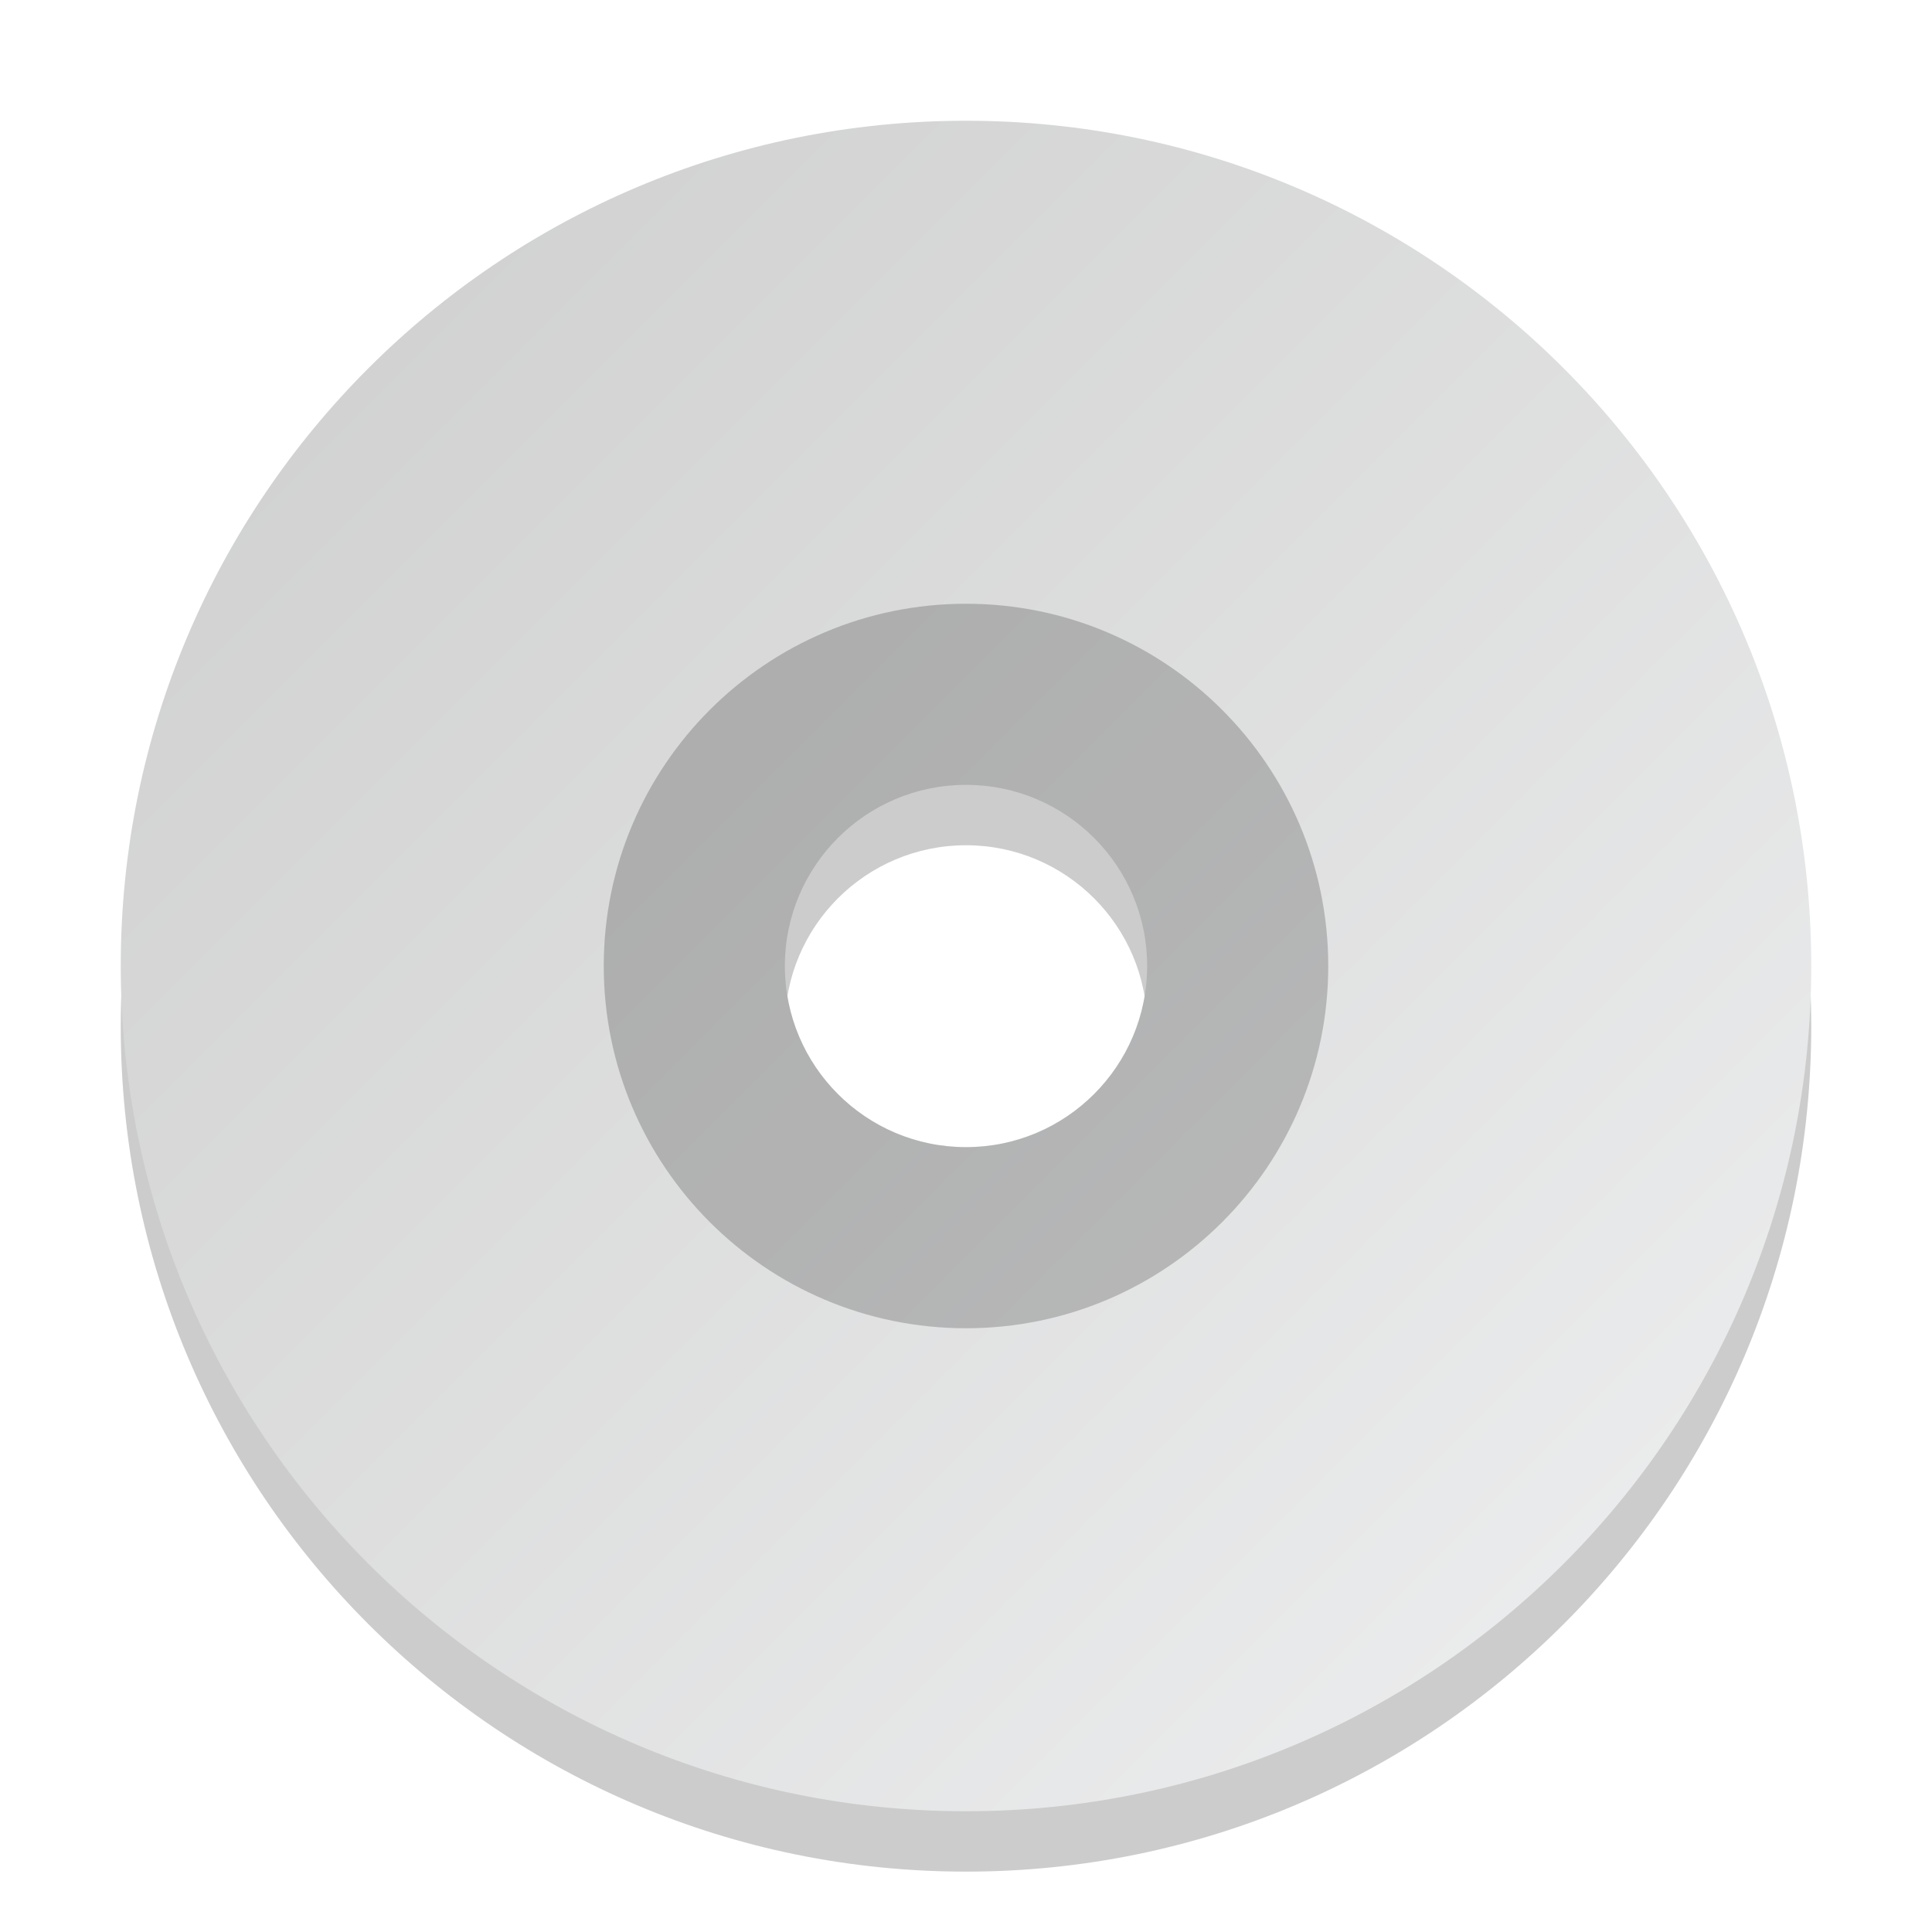
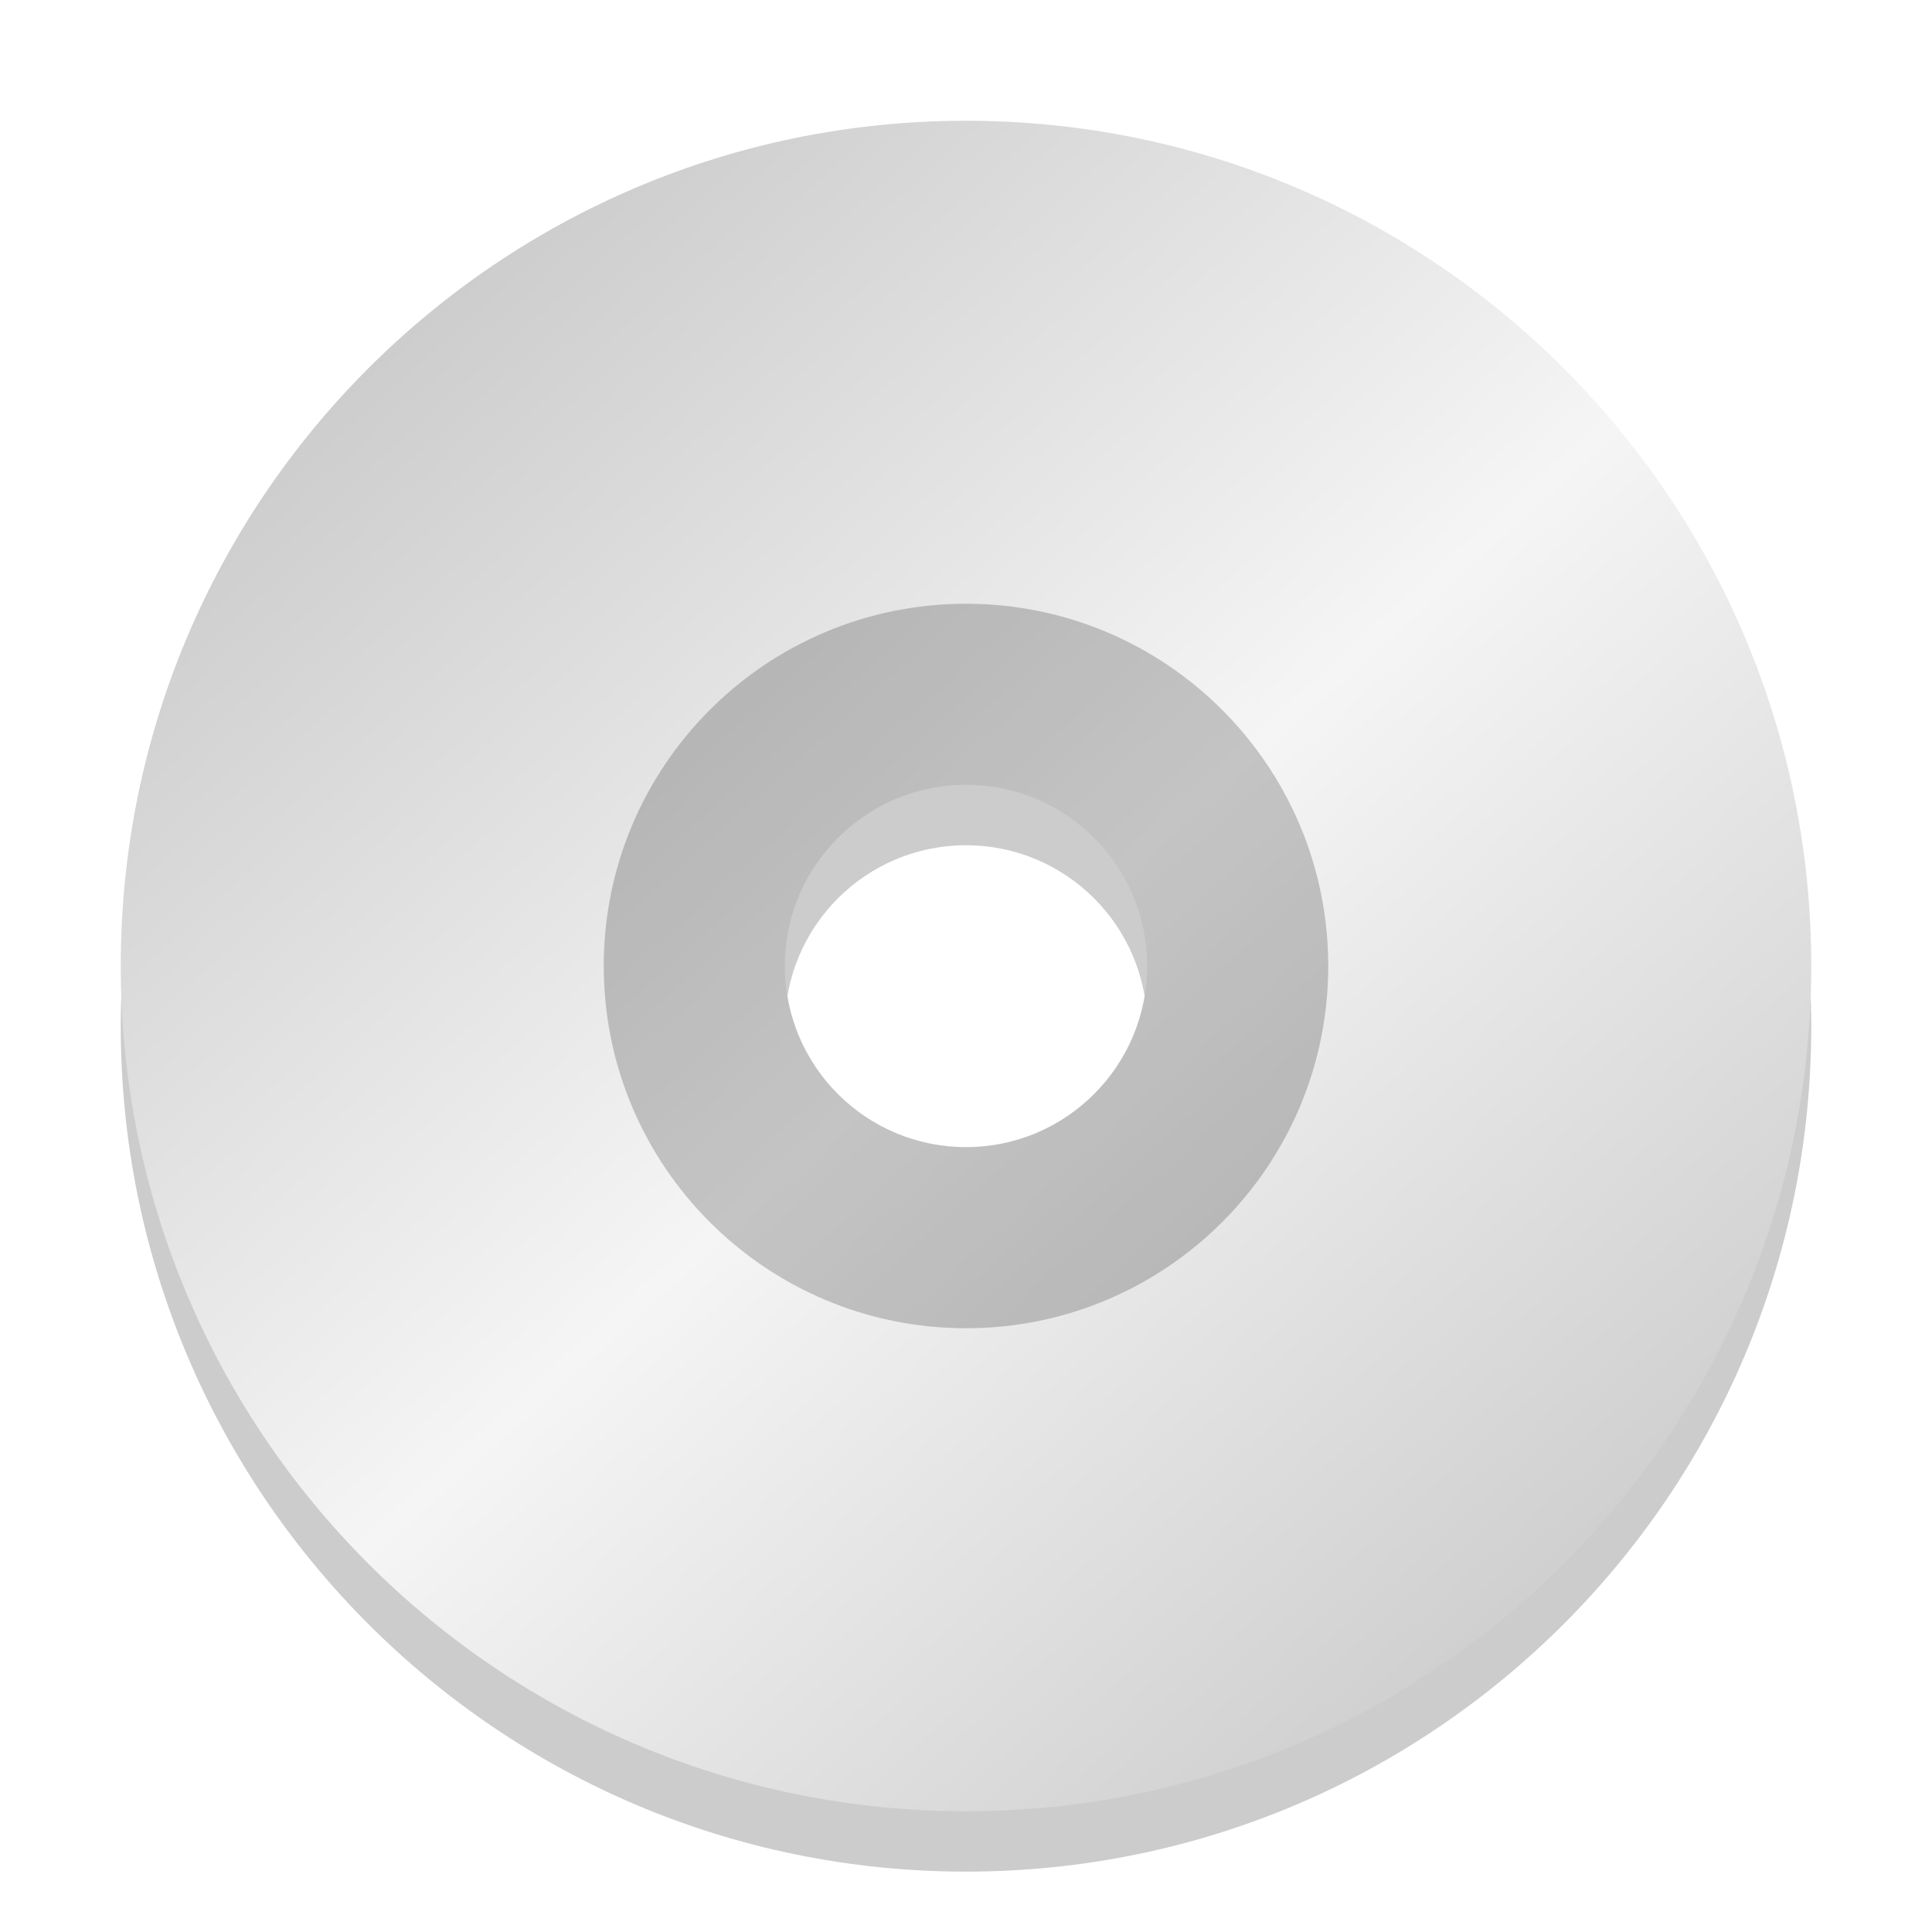
<svg xmlns="http://www.w3.org/2000/svg" xmlns:xlink="http://www.w3.org/1999/xlink" width="32" height="32" viewBox="0 0 32 32" version="1.1" id="svg5">
  <defs id="defs2">
-     <linearGradient xlink:href="#linearGradient22024" id="linearGradient2881" x1="3" y1="3" x2="29" y2="29" gradientUnits="userSpaceOnUse" gradientTransform="matrix(1.076923,0,0,1.076923,-1.230769,-1.230769)" />
+     <linearGradient xlink:href="#linearGradient22024" id="linearGradient2881" x1="10.489" y1="3" x2="29" y2="23.519" gradientUnits="userSpaceOnUse" gradientTransform="matrix(1.076923,0,0,1.076923,-1.23077,-1.230769)" />
    <linearGradient id="linearGradient22024">
-       <stop style="stop-color:#cdcdcd;stop-opacity:1;" offset="0" id="stop22020" />
-       <stop style="stop-color:#eff0f1;stop-opacity:1;" offset="1" id="stop22022" />
+       <stop style="stop-color:#cccccc;stop-opacity:1;" offset="0" id="stop22020" />
+       <stop style="stop-color:#f5f5f5;stop-opacity:1;" offset="0.5" id="stop2585" />
+       <stop style="stop-color:#cccccc;stop-opacity:1;" offset="1" id="stop22022" />
    </linearGradient>
  </defs>
  <path id="path2871" style="opacity:0.2;fill:#000000;fill-opacity:1;stroke:none;stroke-width:2.154;stroke-linecap:round;stroke-linejoin:round;stroke-dasharray:none;stroke-opacity:1" d="M 16 3 A 14 14 0 0 0 2 17 A 14 14 0 0 0 16 31 A 14 14 0 0 0 30 17 A 14 14 0 0 0 16 3 z M 16 14 A 3 3 0 0 1 19 17 A 3 3 0 0 1 16 20 A 3 3 0 0 1 13 17 A 3 3 0 0 1 16 14 z " />
-   <path id="path2873" style="opacity:1;fill:url(#linearGradient2881);fill-opacity:1;stroke:none;stroke-width:2.154;stroke-linecap:round;stroke-linejoin:round;stroke-dasharray:none;stroke-opacity:1" d="M 16 2 A 14 14 0 0 0 2 16 A 14 14 0 0 0 16 30 A 14 14 0 0 0 30 16 A 14 14 0 0 0 16 2 z M 16 13 A 3 3 0 0 1 19 16 A 3 3 0 0 1 16 19 A 3 3 0 0 1 13 16 A 3 3 0 0 1 16 13 z " />
+   <path id="path2873" style="fill:url(#linearGradient2881);fill-opacity:1;stroke:none;stroke-width:2.154;stroke-linecap:round;stroke-linejoin:round;stroke-dasharray:none;stroke-opacity:1" d="M 16,2 C 8.268,2 2,8.268 2,16 2,23.732 8.268,30 16,30 23.732,30 30,23.732 30,16 30,8.268 23.732,2 16,2 Z m 0,11 c 1.657,0 3,1.343 3,3 0,1.657 -1.343,3 -3,3 -1.657,0 -3,-1.343 -3,-3 0,-1.657 1.343,-3 3,-3 z" />
  <path id="path7379" style="opacity:0.2;fill:#000000;stroke-linecap:round;stroke-linejoin:round" d="M 16 10 A 6 6 0 0 0 10 16 A 6 6 0 0 0 16 22 A 6 6 0 0 0 22 16 A 6 6 0 0 0 16 10 z M 16 13 A 3 3 0 0 1 19 16 A 3 3 0 0 1 16 19 A 3 3 0 0 1 13 16 A 3 3 0 0 1 16 13 z " />
</svg>
